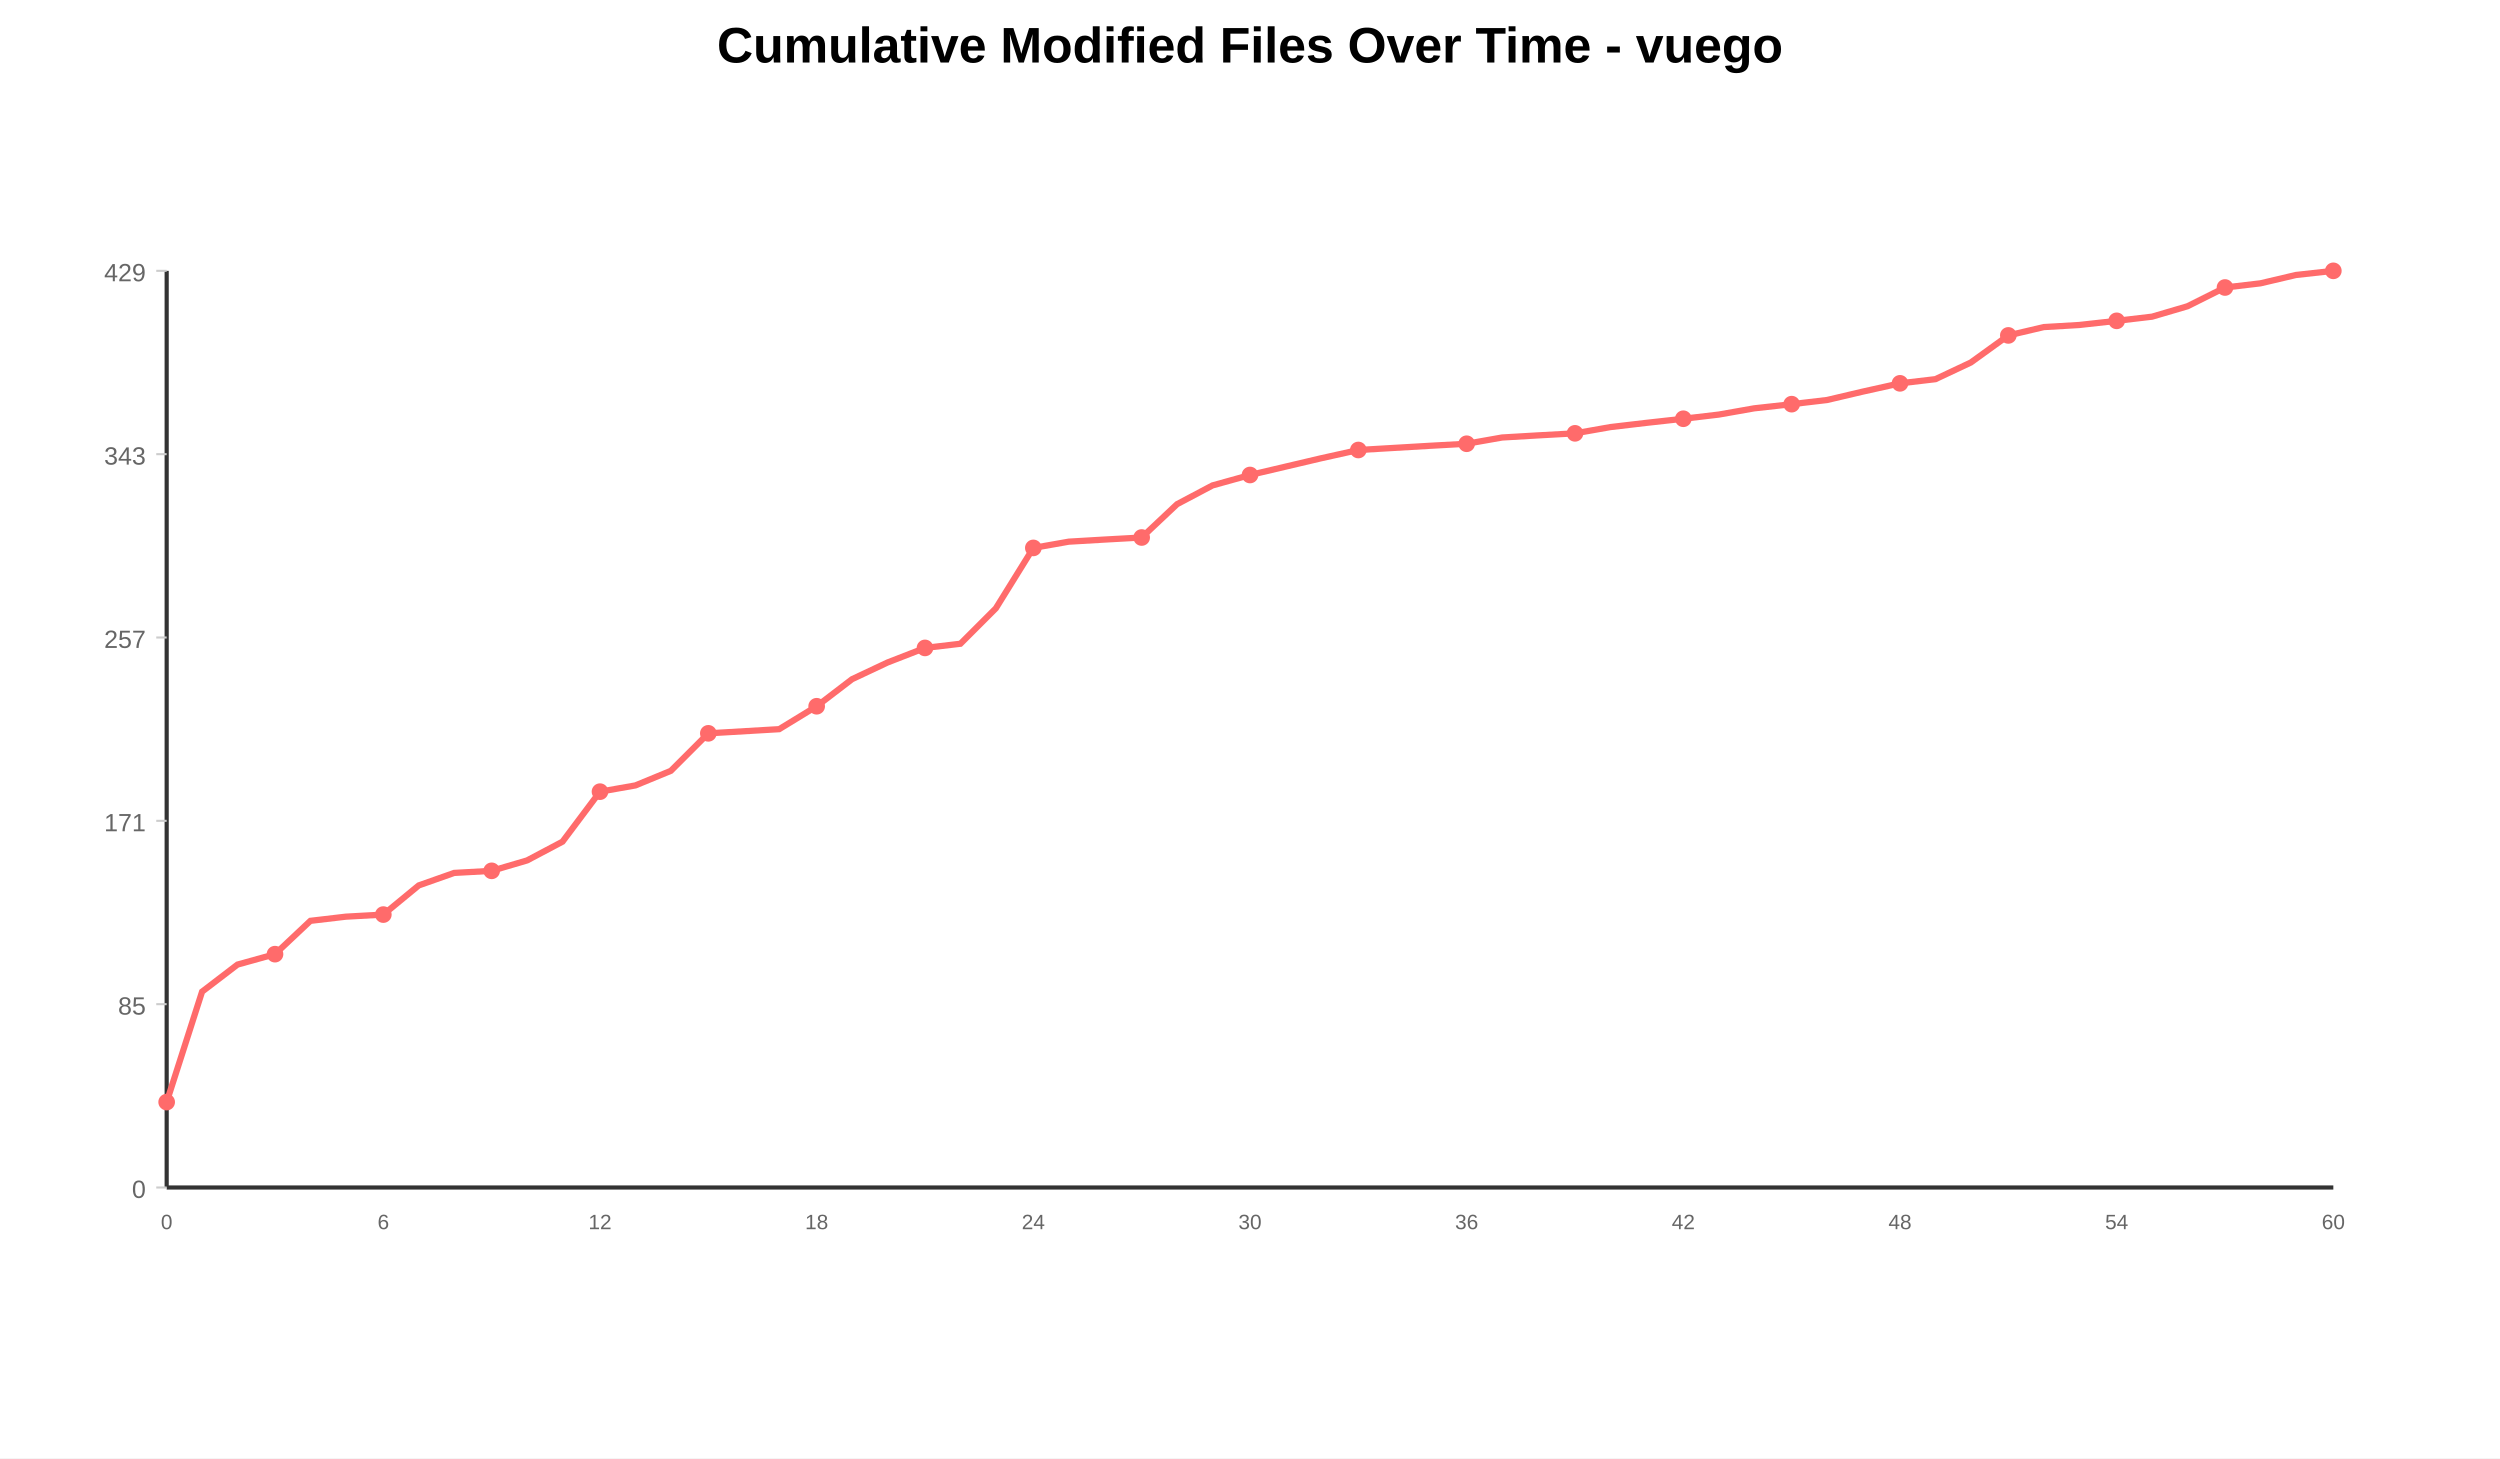
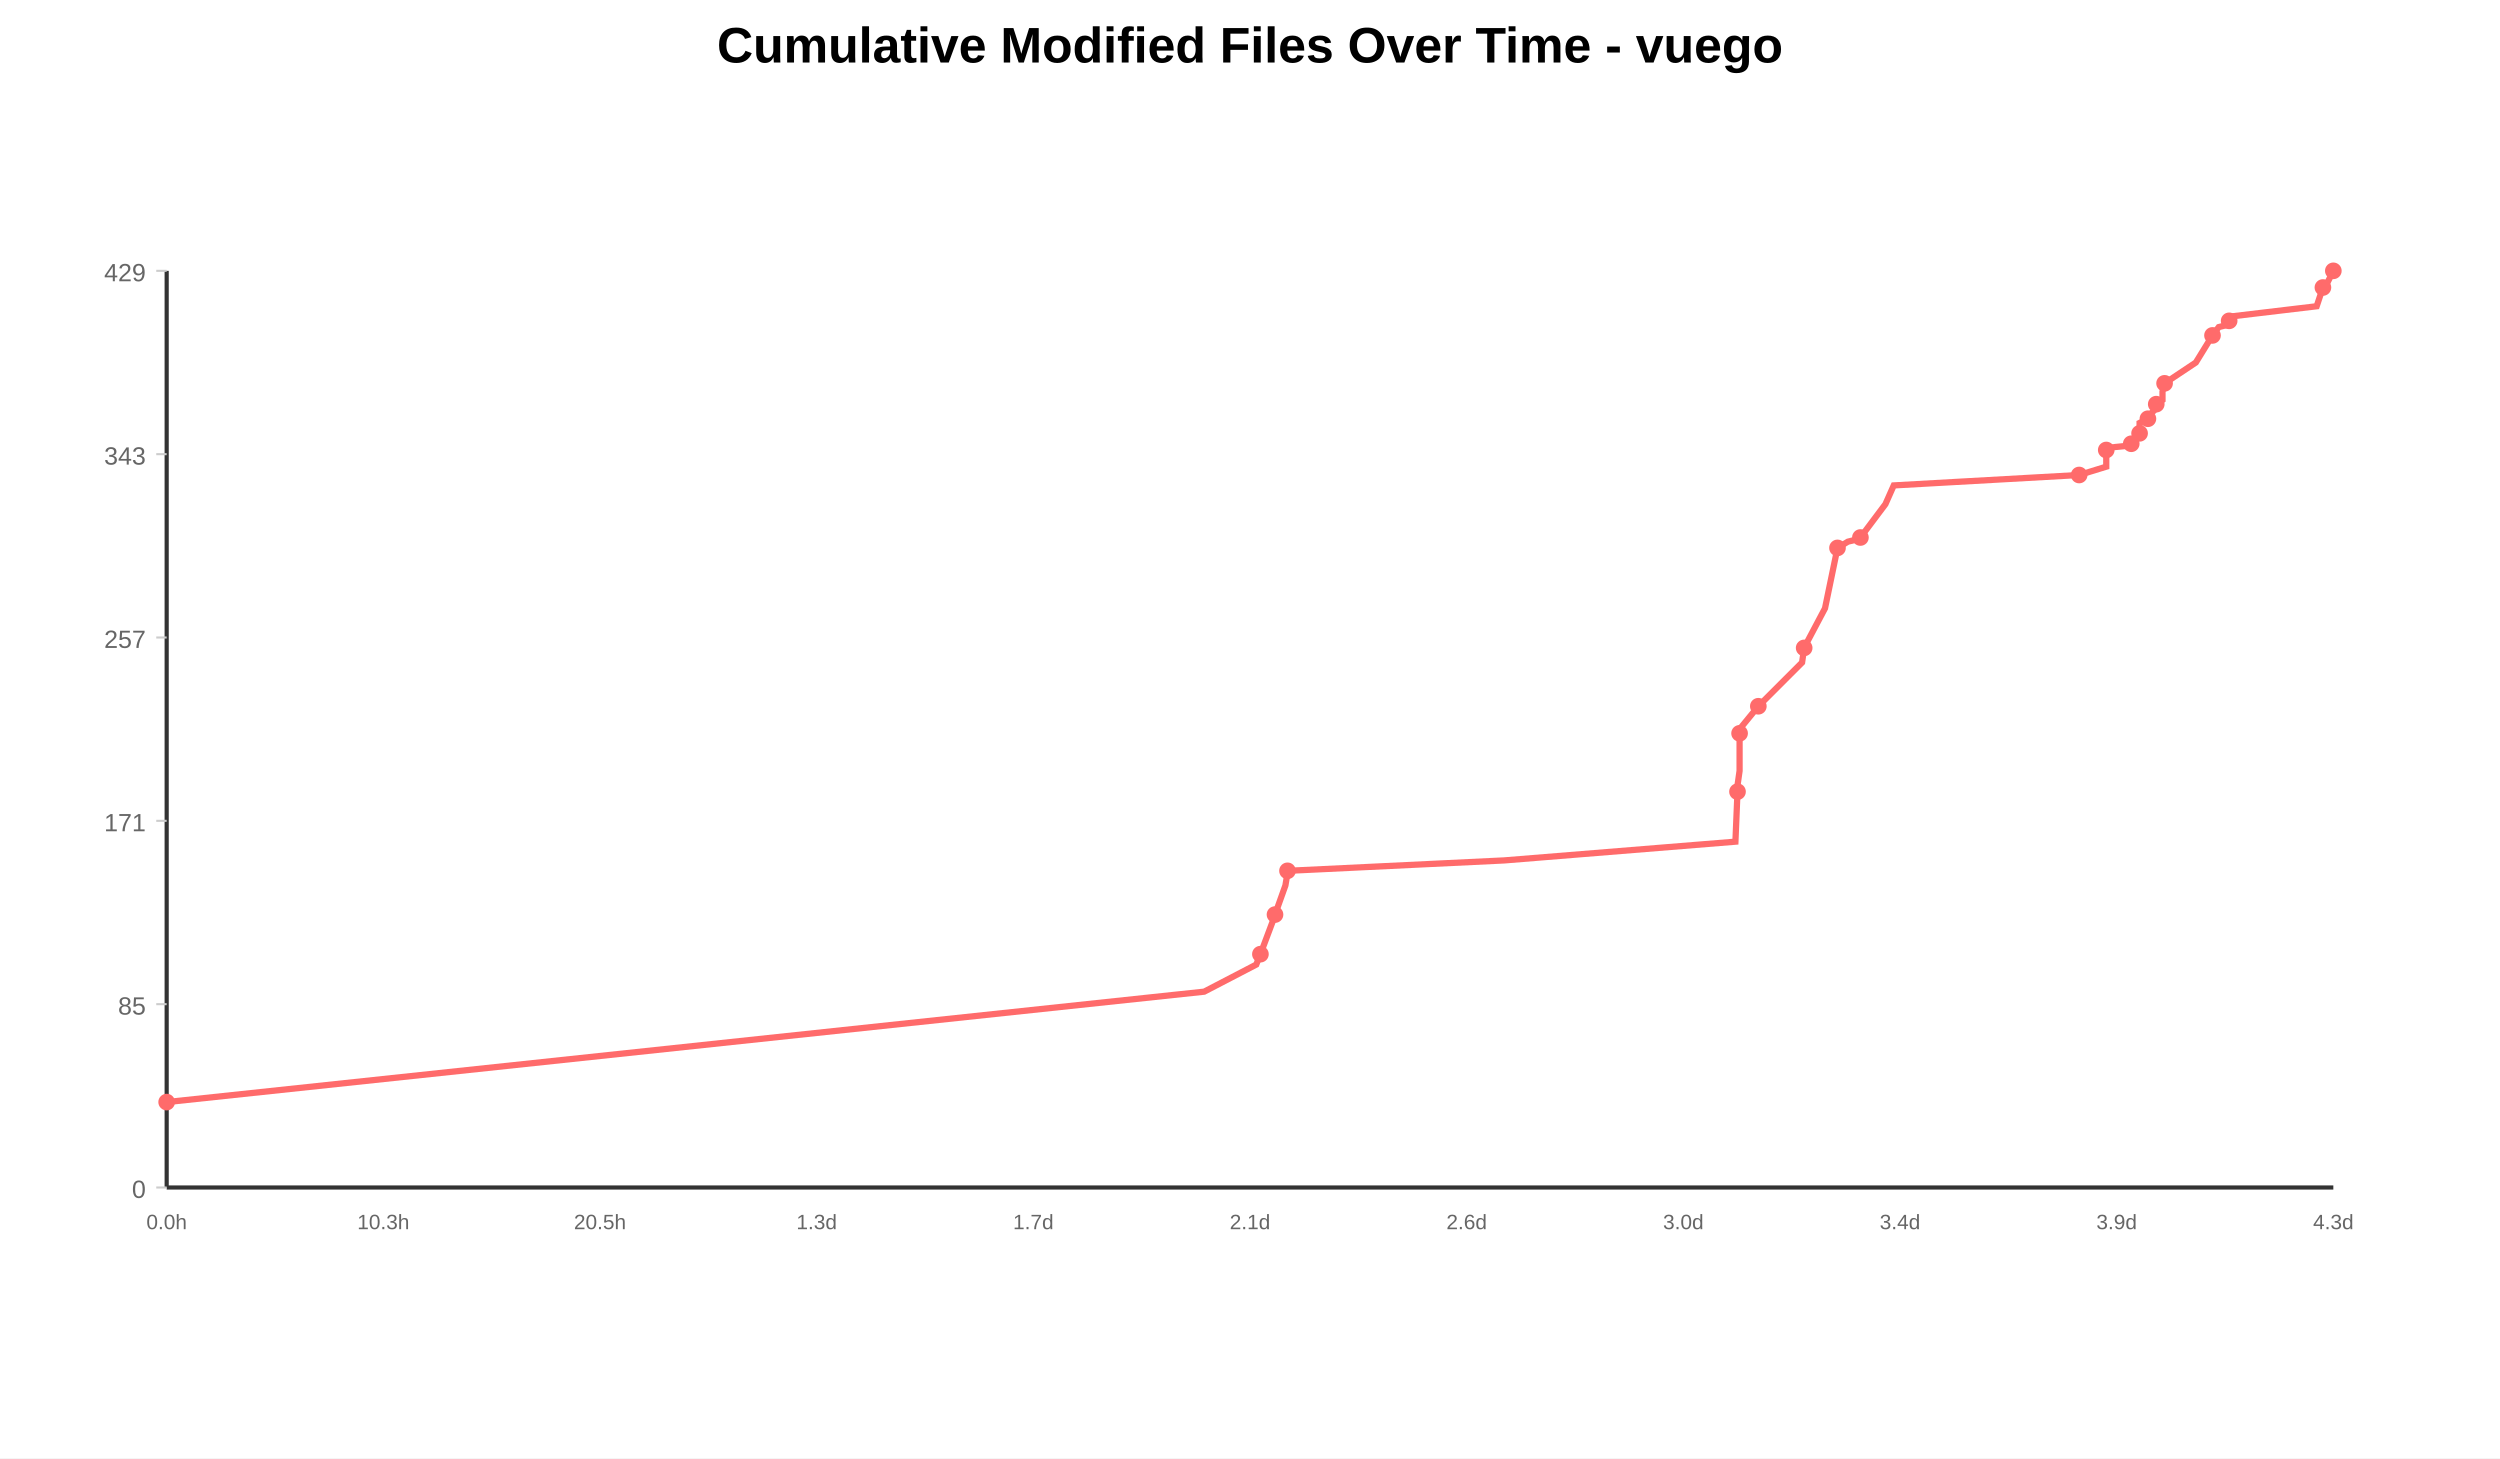
<svg xmlns="http://www.w3.org/2000/svg" width="1200" height="700">
  <rect width="100%" height="100%" fill="white" />
  <text x="600" y="30" text-anchor="middle" font-family="Arial, sans-serif" font-size="24" font-weight="bold" fill="black">Cumulative Modified Files Over Time - vuego</text>
  <g transform="translate(80,130)">
    <line x1="0" y1="440" x2="1040" y2="440" stroke="#333" stroke-width="2" />
    <line x1="0" y1="0" x2="0" y2="440" stroke="#333" stroke-width="2" />
    <text x="-10" y="445" text-anchor="end" font-family="Arial, sans-serif" font-size="12" fill="#666">0</text>
    <line x1="-5" y1="440" x2="0" y2="440" stroke="#ccc" stroke-width="1" />
    <text x="-10" y="357" text-anchor="end" font-family="Arial, sans-serif" font-size="12" fill="#666">85</text>
    <line x1="-5" y1="352" x2="0" y2="352" stroke="#ccc" stroke-width="1" />
    <text x="-10" y="269" text-anchor="end" font-family="Arial, sans-serif" font-size="12" fill="#666">171</text>
    <line x1="-5" y1="264" x2="0" y2="264" stroke="#ccc" stroke-width="1" />
    <text x="-10" y="181" text-anchor="end" font-family="Arial, sans-serif" font-size="12" fill="#666">257</text>
    <line x1="-5" y1="176" x2="0" y2="176" stroke="#ccc" stroke-width="1" />
    <text x="-10" y="93" text-anchor="end" font-family="Arial, sans-serif" font-size="12" fill="#666">343</text>
    <line x1="-5" y1="88" x2="0" y2="88" stroke="#ccc" stroke-width="1" />
    <text x="-10" y="5" text-anchor="end" font-family="Arial, sans-serif" font-size="12" fill="#666">429</text>
    <line x1="-5" y1="0" x2="0" y2="0" stroke="#ccc" stroke-width="1" />
-     <text x="0" y="460" text-anchor="middle" font-family="Arial, sans-serif" font-size="10" fill="#666">0</text>
-     <text x="104" y="460" text-anchor="middle" font-family="Arial, sans-serif" font-size="10" fill="#666">6</text>
-     <text x="208" y="460" text-anchor="middle" font-family="Arial, sans-serif" font-size="10" fill="#666">12</text>
-     <text x="312" y="460" text-anchor="middle" font-family="Arial, sans-serif" font-size="10" fill="#666">18</text>
-     <text x="416" y="460" text-anchor="middle" font-family="Arial, sans-serif" font-size="10" fill="#666">24</text>
-     <text x="520" y="460" text-anchor="middle" font-family="Arial, sans-serif" font-size="10" fill="#666">30</text>
-     <text x="624" y="460" text-anchor="middle" font-family="Arial, sans-serif" font-size="10" fill="#666">36</text>
-     <text x="728" y="460" text-anchor="middle" font-family="Arial, sans-serif" font-size="10" fill="#666">42</text>
-     <text x="832" y="460" text-anchor="middle" font-family="Arial, sans-serif" font-size="10" fill="#666">48</text>
-     <text x="936" y="460" text-anchor="middle" font-family="Arial, sans-serif" font-size="10" fill="#666">54</text>
-     <text x="1040" y="460" text-anchor="middle" font-family="Arial, sans-serif" font-size="10" fill="#666">60</text>
-     <polyline points="0,399 17,346 34,333 52,328 69,312 86,310 104,309 121,295 138,289 156,288 173,283 190,274 208,250 225,247 242,240 260,222 277,221 294,220 312,209 329,196 346,188 364,181 381,179 398,162 416,133 433,130 450,129 468,128 485,112 502,103 520,98 537,94 554,90 572,86 589,85 606,84 624,83 641,80 658,79 676,78 693,75 710,73 728,71 745,69 762,66 780,64 797,62 814,58 832,54 849,52 866,44 884,31 901,27 918,26 936,24 953,22 970,17 988,8 1005,6 1022,2 1040,0 " fill="none" stroke="#FF6B6B" stroke-width="3" />
+     <text x="0" y="460" text-anchor="middle" font-family="Arial, sans-serif" font-size="10" fill="#666">0.0h</text>
+     <text x="104" y="460" text-anchor="middle" font-family="Arial, sans-serif" font-size="10" fill="#666">10.3h</text>
+     <text x="208" y="460" text-anchor="middle" font-family="Arial, sans-serif" font-size="10" fill="#666">20.5h</text>
+     <text x="312" y="460" text-anchor="middle" font-family="Arial, sans-serif" font-size="10" fill="#666">1.3d</text>
+     <text x="416" y="460" text-anchor="middle" font-family="Arial, sans-serif" font-size="10" fill="#666">1.7d</text>
+     <text x="520" y="460" text-anchor="middle" font-family="Arial, sans-serif" font-size="10" fill="#666">2.1d</text>
+     <text x="624" y="460" text-anchor="middle" font-family="Arial, sans-serif" font-size="10" fill="#666">2.6d</text>
+     <text x="728" y="460" text-anchor="middle" font-family="Arial, sans-serif" font-size="10" fill="#666">3.0d</text>
+     <text x="832" y="460" text-anchor="middle" font-family="Arial, sans-serif" font-size="10" fill="#666">3.4d</text>
+     <text x="936" y="460" text-anchor="middle" font-family="Arial, sans-serif" font-size="10" fill="#666">3.9d</text>
+     <text x="1040" y="460" text-anchor="middle" font-family="Arial, sans-serif" font-size="10" fill="#666">4.3d</text>
+     <polyline points="0,399 498,346 523,333 525,328 531,312 532,310 532,309 537,295 538,289 538,288 642,283 753,274 754,250 754,247 755,240 755,222 755,221 755,220 764,209 777,196 785,188 786,181 787,179 796,162 802,133 807,130 811,129 813,128 825,112 829,103 918,98 931,94 931,90 931,86 931,85 941,84 943,83 946,80 946,79 947,78 947,75 947,73 951,71 952,69 955,66 955,64 958,62 958,58 959,54 962,52 974,44 982,31 985,27 989,26 990,24 990,22 1032,17 1035,8 1037,6 1039,2 1040,0 " fill="none" stroke="#FF6B6B" stroke-width="3" />
    <circle cx="0" cy="399" r="4" fill="#FF6B6B" />
-     <circle cx="52" cy="328" r="4" fill="#FF6B6B" />
-     <circle cx="104" cy="309" r="4" fill="#FF6B6B" />
-     <circle cx="156" cy="288" r="4" fill="#FF6B6B" />
-     <circle cx="208" cy="250" r="4" fill="#FF6B6B" />
-     <circle cx="260" cy="222" r="4" fill="#FF6B6B" />
-     <circle cx="312" cy="209" r="4" fill="#FF6B6B" />
-     <circle cx="364" cy="181" r="4" fill="#FF6B6B" />
-     <circle cx="416" cy="133" r="4" fill="#FF6B6B" />
-     <circle cx="468" cy="128" r="4" fill="#FF6B6B" />
-     <circle cx="520" cy="98" r="4" fill="#FF6B6B" />
-     <circle cx="572" cy="86" r="4" fill="#FF6B6B" />
-     <circle cx="624" cy="83" r="4" fill="#FF6B6B" />
-     <circle cx="676" cy="78" r="4" fill="#FF6B6B" />
-     <circle cx="728" cy="71" r="4" fill="#FF6B6B" />
-     <circle cx="780" cy="64" r="4" fill="#FF6B6B" />
-     <circle cx="832" cy="54" r="4" fill="#FF6B6B" />
-     <circle cx="884" cy="31" r="4" fill="#FF6B6B" />
-     <circle cx="936" cy="24" r="4" fill="#FF6B6B" />
-     <circle cx="988" cy="8" r="4" fill="#FF6B6B" />
+     <circle cx="525" cy="328" r="4" fill="#FF6B6B" />
+     <circle cx="532" cy="309" r="4" fill="#FF6B6B" />
+     <circle cx="538" cy="288" r="4" fill="#FF6B6B" />
+     <circle cx="754" cy="250" r="4" fill="#FF6B6B" />
+     <circle cx="755" cy="222" r="4" fill="#FF6B6B" />
+     <circle cx="764" cy="209" r="4" fill="#FF6B6B" />
+     <circle cx="786" cy="181" r="4" fill="#FF6B6B" />
+     <circle cx="802" cy="133" r="4" fill="#FF6B6B" />
+     <circle cx="813" cy="128" r="4" fill="#FF6B6B" />
+     <circle cx="918" cy="98" r="4" fill="#FF6B6B" />
+     <circle cx="931" cy="86" r="4" fill="#FF6B6B" />
+     <circle cx="943" cy="83" r="4" fill="#FF6B6B" />
+     <circle cx="947" cy="78" r="4" fill="#FF6B6B" />
+     <circle cx="951" cy="71" r="4" fill="#FF6B6B" />
+     <circle cx="955" cy="64" r="4" fill="#FF6B6B" />
+     <circle cx="959" cy="54" r="4" fill="#FF6B6B" />
+     <circle cx="982" cy="31" r="4" fill="#FF6B6B" />
+     <circle cx="990" cy="24" r="4" fill="#FF6B6B" />
+     <circle cx="1035" cy="8" r="4" fill="#FF6B6B" />
    <circle cx="1040" cy="0" r="4" fill="#FF6B6B" />
  </g>
</svg>
